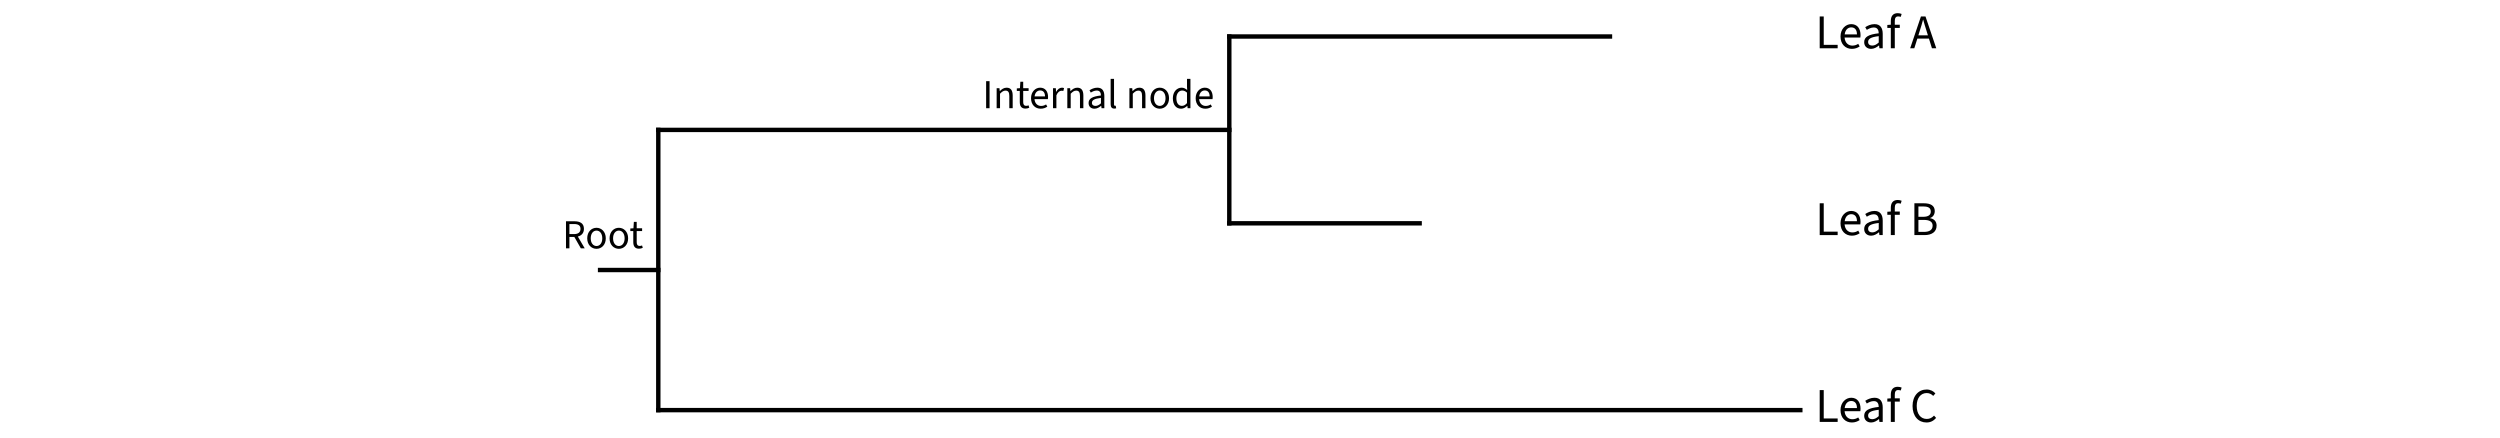
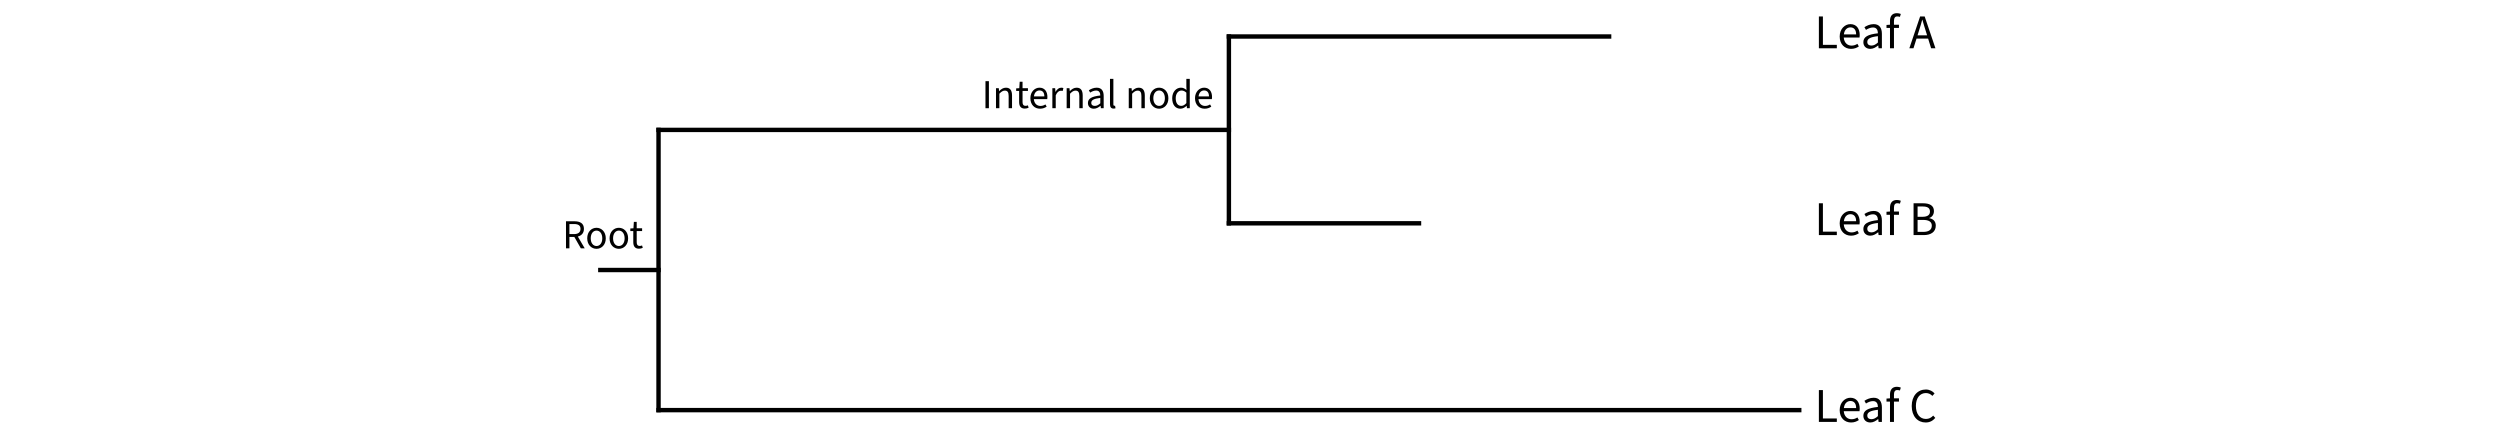
<svg xmlns="http://www.w3.org/2000/svg" xmlns:xlink="http://www.w3.org/1999/xlink" class="typst-doc" viewBox="0 0 566.929 99.213" width="566.929pt" height="99.213pt">
  <g>
    <g class="typst-group" transform="matrix(1 0 0 1 127.5591 0)">
      <g>
        <g class="typst-group">
          <g>
-             <path class="typst-shape" fill="none" stroke="oklch(70.000% 0.012 -95.500deg)" stroke-width="1" stroke-linecap="square" stroke-linejoin="miter" stroke-miterlimit="4" stroke-dashoffset="0" stroke-dasharray="1 2" transform="matrix(1 0 0 1 237.5356 8.277)" d="M 0 0h 43.162 " />
-             <path class="typst-shape" fill="none" stroke="oklch(70.000% 0.012 -95.500deg)" stroke-width="1" stroke-linecap="square" stroke-linejoin="miter" stroke-miterlimit="4" stroke-dashoffset="0" stroke-dasharray="1 2" transform="matrix(1 0 0 1 194.3731 50.6403)" d="M 0 0h 86.325 " />
-             <path class="typst-shape" fill="none" stroke="#000000" stroke-width="1" stroke-linecap="square" stroke-linejoin="miter" stroke-miterlimit="4" transform="matrix(1 0 0 1 8.5234 61.23112)" d="M 0 0h 13.2 " />
-             <path class="typst-shape" fill="none" stroke="#000000" stroke-width="1" stroke-linecap="square" stroke-linejoin="miter" stroke-miterlimit="4" transform="matrix(1 0 0 1 21.7234 29.45865)" d="M 0 0v 63.545 " />
-             <path class="typst-shape" fill="none" stroke="#000000" stroke-width="1" stroke-linecap="square" stroke-linejoin="miter" stroke-miterlimit="4" transform="matrix(1 0 0 1 21.7234 29.45865)" d="M 0 0h 129.487 " />
-             <path class="typst-shape" fill="none" stroke="#000000" stroke-width="1" stroke-linecap="square" stroke-linejoin="miter" stroke-miterlimit="4" transform="matrix(1 0 0 1 151.2107 8.277)" d="M 0 0v 42.363 " />
-             <path class="typst-shape" fill="none" stroke="#000000" stroke-width="1" stroke-linecap="square" stroke-linejoin="miter" stroke-miterlimit="4" transform="matrix(1 0 0 1 151.2107 8.277)" d="M 0 0h 86.325 " />
-             <path class="typst-shape" fill="none" stroke="#000000" stroke-width="1" stroke-linecap="square" stroke-linejoin="miter" stroke-miterlimit="4" transform="matrix(1 0 0 1 151.2107 50.6403)" d="M 0 0h 43.162 " />
-             <path class="typst-shape" fill="none" stroke="#000000" stroke-width="1" stroke-linecap="square" stroke-linejoin="miter" stroke-miterlimit="4" transform="matrix(1 0 0 1 21.7234 93.0036)" d="M 0 0h 258.975 " />
+             <path class="typst-shape" fill="none" stroke="oklch(70.000% 0.012 -95.500deg)" stroke-width="1" stroke-linecap="square" stroke-linejoin="miter" stroke-miterlimit="4" stroke-dashoffset="0" stroke-dasharray="1 2.3" transform="matrix(1 0 0 1 237.3431 8.277)" d="M 0 0h 43.113 " />
+             <path class="typst-shape" fill="none" stroke="oklch(70.000% 0.012 -95.500deg)" stroke-width="1" stroke-linecap="square" stroke-linejoin="miter" stroke-miterlimit="4" stroke-dashoffset="0" stroke-dasharray="1 2.3" transform="matrix(1 0 0 1 194.2301 50.6403)" d="M 0 0h 86.226 " />
+             <path class="typst-shape" fill="none" stroke="#000000" stroke-width="1" stroke-linecap="square" stroke-linejoin="miter" stroke-miterlimit="4" transform="matrix(1 0 0 1 8.5784 61.23112)" d="M 0 0h 13.2 " />
+             <path class="typst-shape" fill="none" stroke="#000000" stroke-width="1" stroke-linecap="square" stroke-linejoin="miter" stroke-miterlimit="4" transform="matrix(1 0 0 1 21.7784 29.45865)" d="M 0 0v 63.545 " />
+             <path class="typst-shape" fill="none" stroke="#000000" stroke-width="1" stroke-linecap="square" stroke-linejoin="miter" stroke-miterlimit="4" transform="matrix(1 0 0 1 21.7784 29.45865)" d="M 0 0h 129.339 " />
+             <path class="typst-shape" fill="none" stroke="#000000" stroke-width="1" stroke-linecap="square" stroke-linejoin="miter" stroke-miterlimit="4" transform="matrix(1 0 0 1 151.1172 8.277)" d="M 0 0v 42.363 " />
+             <path class="typst-shape" fill="none" stroke="#000000" stroke-width="1" stroke-linecap="square" stroke-linejoin="miter" stroke-miterlimit="4" transform="matrix(1 0 0 1 151.1172 8.277)" d="M 0 0h 86.226 " />
+             <path class="typst-shape" fill="none" stroke="#000000" stroke-width="1" stroke-linecap="square" stroke-linejoin="miter" stroke-miterlimit="4" transform="matrix(1 0 0 1 151.1172 50.6403)" d="M 0 0h 43.113 " />
+             <path class="typst-shape" fill="none" stroke="#000000" stroke-width="1" stroke-linecap="square" stroke-linejoin="miter" stroke-miterlimit="4" transform="matrix(1 0 0 1 21.7784 93.0036)" d="M 0 0h 258.678 " />
            <g class="typst-text" transform="matrix(1 0 0 -1 -0.05 56.31302)">
              <use xlink:href="#g4DB5466044F07B69659EE1065E9D0145" x="0" y="0" fill="oklch(70.000% 0.012 -95.500deg)" fill-rule="nonzero" />
              <use xlink:href="#gA69CC5DDB175C3E22BD28584376049BC" x="5.227" y="0" fill="oklch(70.000% 0.012 -95.500deg)" fill-rule="nonzero" />
              <use xlink:href="#gA69CC5DDB175C3E22BD28584376049BC" x="10.294" y="0" fill="oklch(70.000% 0.012 -95.500deg)" fill-rule="nonzero" />
              <use xlink:href="#g755E5816B463282DE0FE914D663BBD03" x="15.203" y="0" fill="oklch(70.000% 0.012 -95.500deg)" fill-rule="nonzero" />
            </g>
-             <g class="typst-text" transform="matrix(1 0 0 -1 95.22566 24.54055)">
+             <g class="typst-text" transform="matrix(1 0 0 -1 95.07716 24.54055)">
              <use xlink:href="#g33E398647E91A70732C547715CDBF486" x="0" y="0" fill="oklch(70.000% 0.012 -95.500deg)" fill-rule="nonzero" />
              <use xlink:href="#g33671EF2F39AA0BA53F2B7B87BE78932" x="2.459" y="0" fill="oklch(70.000% 0.012 -95.500deg)" fill-rule="nonzero" />
              <use xlink:href="#g755E5816B463282DE0FE914D663BBD03" x="7.574" y="0" fill="oklch(70.000% 0.012 -95.500deg)" fill-rule="nonzero" />
              <use xlink:href="#g63E9BEA0331DB34B5864AB50EBF9518B" x="10.603" y="0" fill="oklch(70.000% 0.012 -95.500deg)" fill-rule="nonzero" />
              <use xlink:href="#g9483C6DBDE24BF50E0F17F379AFDF5A2" x="15.241" y="0" fill="oklch(70.000% 0.012 -95.500deg)" fill-rule="nonzero" />
              <use xlink:href="#g33671EF2F39AA0BA53F2B7B87BE78932" x="18.485" y="0" fill="oklch(70.000% 0.012 -95.500deg)" fill-rule="nonzero" />
              <use xlink:href="#g9458ADC1F9D8A92B165DD296E1A10B79" x="23.599" y="0" fill="oklch(70.000% 0.012 -95.500deg)" fill-rule="nonzero" />
              <use xlink:href="#g5688249C876C37E70ACE5EC60DBC97C" x="28.312" y="0" fill="oklch(70.000% 0.012 -95.500deg)" fill-rule="nonzero" />
              <use xlink:href="#g33671EF2F39AA0BA53F2B7B87BE78932" x="32.566" y="0" fill="oklch(70.000% 0.012 -95.500deg)" fill-rule="nonzero" />
              <use xlink:href="#gA69CC5DDB175C3E22BD28584376049BC" x="37.681" y="0" fill="oklch(70.000% 0.012 -95.500deg)" fill-rule="nonzero" />
              <use xlink:href="#g310BFCF9963ACF00AC8A008DAB767A33" x="42.748" y="0" fill="oklch(70.000% 0.012 -95.500deg)" fill-rule="nonzero" />
              <use xlink:href="#g63E9BEA0331DB34B5864AB50EBF9518B" x="47.937" y="0" fill="oklch(70.000% 0.012 -95.500deg)" fill-rule="nonzero" />
            </g>
-             <g class="typst-text" transform="matrix(1 0 0 -1 284.108 10.95)">
+             <g class="typst-text" transform="matrix(1 0 0 -1 283.921 10.95)">
              <use xlink:href="#g57958605B80057D6147F92EE7935BE61" x="0" y="0" fill="#000000" fill-rule="nonzero" />
              <use xlink:href="#gE79D26981DAB179AED0E3A72D802122D" x="5.214" y="0" fill="#000000" fill-rule="nonzero" />
              <use xlink:href="#g9E7283EA5C9B2CAEA502171D5AC0317B" x="10.516" y="0" fill="#000000" fill-rule="nonzero" />
              <use xlink:href="#g29A394829B00B9BAD91BB19567799D3D" x="16.06" y="0" fill="#000000" fill-rule="nonzero" />
              <use xlink:href="#gA75B5D6E57D0E3E70CBD3B8FC11C680D" x="21.472" y="0" fill="#000000" fill-rule="nonzero" />
            </g>
-             <g class="typst-text" transform="matrix(1 0 0 -1 284.108 53.3133)">
+             <g class="typst-text" transform="matrix(1 0 0 -1 283.921 53.3133)">
              <use xlink:href="#g57958605B80057D6147F92EE7935BE61" x="0" y="0" fill="#000000" fill-rule="nonzero" />
              <use xlink:href="#gE79D26981DAB179AED0E3A72D802122D" x="5.214" y="0" fill="#000000" fill-rule="nonzero" />
              <use xlink:href="#g9E7283EA5C9B2CAEA502171D5AC0317B" x="10.516" y="0" fill="#000000" fill-rule="nonzero" />
              <use xlink:href="#g29A394829B00B9BAD91BB19567799D3D" x="16.06" y="0" fill="#000000" fill-rule="nonzero" />
              <use xlink:href="#g1DF9C68D0ACD8CF37F3FDB82FAEB2D2" x="21.472" y="0" fill="#000000" fill-rule="nonzero" />
            </g>
-             <g class="typst-text" transform="matrix(1 0 0 -1 284.108 95.6766)">
+             <g class="typst-text" transform="matrix(1 0 0 -1 283.921 95.6766)">
              <use xlink:href="#g57958605B80057D6147F92EE7935BE61" x="0" y="0" fill="#000000" fill-rule="nonzero" />
              <use xlink:href="#gE79D26981DAB179AED0E3A72D802122D" x="5.214" y="0" fill="#000000" fill-rule="nonzero" />
              <use xlink:href="#g9E7283EA5C9B2CAEA502171D5AC0317B" x="10.516" y="0" fill="#000000" fill-rule="nonzero" />
              <use xlink:href="#g29A394829B00B9BAD91BB19567799D3D" x="16.06" y="0" fill="#000000" fill-rule="nonzero" />
              <use xlink:href="#g7E3156C7A4DA87CA5B1B60BEB01F516F" x="21.472" y="0" fill="#000000" fill-rule="nonzero" />
            </g>
          </g>
        </g>
      </g>
    </g>
  </g>
  <defs id="glyph">
    <symbol id="g4DB5466044F07B69659EE1065E9D0145" overflow="visible">
      <path d="M 0 0m 0.842 0 h 0.776 v 2.59 h 1.113 l 1.477 -2.59 h 0.879 l -1.561 2.674 c 0.841 0.206 1.384 0.785 1.384 1.739 c 0 1.272 -0.898 1.72 -2.151 1.72 h -1.917 Z m 0.776 3.226 v 2.281 h 1.028 c 0.954 0 1.487 -0.29 1.487 -1.094 c 0 -0.795 -0.533 -1.187 -1.487 -1.187 Z " />
    </symbol>
    <symbol id="gA69CC5DDB175C3E22BD28584376049BC" overflow="visible">
      <path d="M 0 0m 2.534 -0.112 c 1.113 0 2.104 0.87 2.104 2.375 c 0 1.524 -0.991 2.394 -2.104 2.394 c -1.113 0 -2.104 -0.87 -2.104 -2.394 c 0 -1.505 0.991 -2.375 2.104 -2.375 Z m 0 0.636 c -0.776 0 -1.309 0.701 -1.309 1.739 c 0 1.047 0.533 1.758 1.309 1.758 c 0.785 0 1.309 -0.711 1.309 -1.758 c 0 -1.038 -0.524 -1.739 -1.309 -1.739 Z " />
    </symbol>
    <symbol id="g755E5816B463282DE0FE914D663BBD03" overflow="visible">
      <path d="M 0 0m 2.197 -0.084 c 0.309 0 0.608 0.075 0.851 0.196 l -0.159 0.542 c -0.178 -0.084 -0.355 -0.112 -0.514 -0.112 c -0.524 0 -0.701 0.318 -0.701 0.87 v 2.506 h 1.225 v 0.626 h -1.225 v 1.459 h -0.645 l -0.093 -1.459 l -0.711 -0.047 v -0.58 h 0.673 v -2.487 c 0 -0.907 0.327 -1.515 1.3 -1.515 Z " />
    </symbol>
    <symbol id="g33E398647E91A70732C547715CDBF486" overflow="visible">
      <path d="M 0 0m 0.842 0 h 0.776 v 6.134 h -0.776 Z " />
    </symbol>
    <symbol id="g33671EF2F39AA0BA53F2B7B87BE78932" overflow="visible">
      <path d="M 0 0m 0.767 0 h 0.767 v 3.291 c 0.458 0.458 0.776 0.701 1.244 0.701 c 0.598 0 0.86 -0.365 0.86 -1.216 v -2.777 h 0.767 v 2.88 c 0 1.159 -0.43 1.776 -1.384 1.776 c -0.626 0 -1.094 -0.337 -1.524 -0.767 h -0.028 l -0.065 0.654 h -0.636 Z " />
    </symbol>
    <symbol id="g63E9BEA0331DB34B5864AB50EBF9518B" overflow="visible">
      <path d="M 0 0m 2.487 4.03 c 0.701 0 1.103 -0.477 1.103 -1.356 h -2.366 c 0.122 0.972 0.701 1.356 1.262 1.356 Z m 0.122 -4.142 c 0.617 0 1.103 0.196 1.505 0.468 l -0.28 0.505 c -0.318 -0.215 -0.701 -0.346 -1.131 -0.346 c -0.767 0 -1.421 0.533 -1.496 1.552 h 3.039 c 0.028 0.15 0.037 0.299 0.037 0.458 c 0 1.29 -0.636 2.132 -1.805 2.132 c -1.047 0 -2.057 -0.907 -2.057 -2.384 c 0 -1.505 0.963 -2.384 2.188 -2.384 Z " />
    </symbol>
    <symbol id="g9483C6DBDE24BF50E0F17F379AFDF5A2" overflow="visible">
      <path d="M 0 0m 0.767 0 h 0.767 v 2.917 c 0.309 0.767 0.767 1.047 1.15 1.047 c 0.187 0 0.28 -0.019 0.421 -0.056 l 0.168 0.654 c -0.15 0.065 -0.29 0.094 -0.486 0.094 c -0.524 0 -0.991 -0.365 -1.29 -0.935 h -0.028 l -0.065 0.823 h -0.636 Z " />
    </symbol>
    <symbol id="g9458ADC1F9D8A92B165DD296E1A10B79" overflow="visible">
      <path d="M 0 0m 1.814 -0.112 c 0.57 0 1.057 0.29 1.505 0.654 h 0.028 l 0.065 -0.542 h 0.636 v 2.786 c 0 1.131 -0.477 1.87 -1.58 1.87 c -0.729 0 -1.365 -0.309 -1.786 -0.589 l 0.299 -0.524 c 0.355 0.224 0.832 0.467 1.356 0.467 c 0.739 0 0.935 -0.552 0.944 -1.122 c -1.945 -0.215 -2.805 -0.692 -2.805 -1.711 c 0 -0.823 0.58 -1.29 1.337 -1.29 Z m 0.215 0.636 c -0.439 0 -0.795 0.196 -0.795 0.701 c 0 0.589 0.514 0.935 2.048 1.113 v -1.225 c -0.439 -0.393 -0.813 -0.589 -1.253 -0.589 Z " />
    </symbol>
    <symbol id="g5688249C876C37E70ACE5EC60DBC97C" overflow="visible">
      <path d="M 0 0m 1.58 -0.084 c 0.187 0 0.337 0.028 0.439 0.075 l -0.103 0.58 c -0.075 -0.019 -0.112 -0.019 -0.159 -0.019 c -0.122 0 -0.224 0.084 -0.224 0.327 v 5.778 h -0.767 v -5.722 c 0 -0.654 0.234 -1.019 0.813 -1.019 Z " />
    </symbol>
    <symbol id="g310BFCF9963ACF00AC8A008DAB767A33" overflow="visible">
      <path d="M 0 0m 2.319 -0.112 c 0.533 0 1.019 0.299 1.374 0.645 h 0.028 l 0.065 -0.533 h 0.636 v 6.657 h -0.776 v -1.748 l 0.037 -0.776 c -0.402 0.327 -0.748 0.524 -1.272 0.524 c -1.038 0 -1.973 -0.916 -1.973 -2.394 c 0 -1.515 0.739 -2.375 1.879 -2.375 Z m 0.168 0.645 c -0.795 0 -1.253 0.655 -1.253 1.739 c 0 1.038 0.58 1.739 1.309 1.739 c 0.374 0 0.72 -0.131 1.103 -0.477 v -2.375 c -0.374 -0.421 -0.739 -0.626 -1.159 -0.626 Z " />
    </symbol>
    <symbol id="g57958605B80057D6147F92EE7935BE61" overflow="visible">
      <path d="M 0 0m 0.99 0 h 4.07 v 0.781 h -3.157 v 6.435 h -0.913 Z " />
    </symbol>
    <symbol id="gE79D26981DAB179AED0E3A72D802122D" overflow="visible">
      <path d="M 0 0m 2.926 4.741 c 0.825 0 1.298 -0.561 1.298 -1.595 h -2.783 c 0.143 1.144 0.825 1.595 1.485 1.595 Z m 0.143 -4.873 c 0.726 0 1.298 0.231 1.771 0.55 l -0.33 0.594 c -0.374 -0.253 -0.825 -0.407 -1.331 -0.407 c -0.902 0 -1.672 0.627 -1.76 1.826 h 3.575 c 0.033 0.176 0.044 0.352 0.044 0.539 c 0 1.518 -0.748 2.508 -2.123 2.508 c -1.232 0 -2.42 -1.067 -2.42 -2.805 c 0 -1.771 1.133 -2.805 2.574 -2.805 Z " />
    </symbol>
    <symbol id="g9E7283EA5C9B2CAEA502171D5AC0317B" overflow="visible">
      <path d="M 0 0m 2.134 -0.132 c 0.671 0 1.243 0.341 1.771 0.77 h 0.033 l 0.077 -0.638 h 0.748 v 3.278 c 0 1.331 -0.561 2.2 -1.859 2.2 c -0.858 0 -1.606 -0.363 -2.101 -0.693 l 0.352 -0.616 c 0.418 0.264 0.979 0.55 1.595 0.55 c 0.869 0 1.1 -0.649 1.111 -1.32 c -2.288 -0.253 -3.3 -0.814 -3.3 -2.013 c 0 -0.968 0.682 -1.518 1.573 -1.518 Z m 0.253 0.748 c -0.517 0 -0.935 0.231 -0.935 0.825 c 0 0.693 0.605 1.1 2.409 1.309 v -1.441 c -0.517 -0.462 -0.957 -0.693 -1.474 -0.693 Z " />
    </symbol>
    <symbol id="g29A394829B00B9BAD91BB19567799D3D" overflow="visible">
      <path d="M 0 0m 1.056 0 h 0.902 v 4.609 h 1.133 v 0.737 h -1.133 v 0.847 c 0 0.682 0.242 1.034 0.748 1.034 c 0.198 0 0.385 -0.033 0.605 -0.099 l 0.198 0.66 c -0.231 0.099 -0.561 0.176 -0.891 0.176 c -1.067 0 -1.562 -0.682 -1.562 -1.771 v -0.847 l -0.792 -0.055 v -0.682 h 0.792 Z " />
    </symbol>
    <symbol id="gA75B5D6E57D0E3E70CBD3B8FC11C680D" overflow="visible">
      <path d="M 0 0m 2.233 4.037 c 0.264 0.803 0.495 1.595 0.715 2.431 h 0.044 c 0.231 -0.836 0.462 -1.628 0.726 -2.431 l 0.341 -1.1 h -2.167 Z m -2.2 -4.037 h 0.935 l 0.693 2.2 h 2.629 l 0.682 -2.2 h 0.979 l -2.442 7.216 h -1.034 Z " />
    </symbol>
    <symbol id="g1DF9C68D0ACD8CF37F3FDB82FAEB2D2" overflow="visible">
      <path d="M 0 0m 0.99 0 h 2.299 c 1.617 0 2.739 0.704 2.739 2.145 c 0 0.968 -0.572 1.529 -1.474 1.694 v 0.044 c 0.682 0.22 1.056 0.825 1.056 1.573 c 0 1.265 -1.012 1.76 -2.475 1.76 h -2.145 Z m 0.913 4.147 v 2.343 h 1.111 c 1.122 0 1.694 -0.319 1.694 -1.155 c 0 -0.737 -0.506 -1.188 -1.738 -1.188 Z m 0 -3.421 v 2.717 h 1.254 c 1.265 0 1.969 -0.407 1.969 -1.298 c 0 -0.968 -0.726 -1.419 -1.969 -1.419 Z " />
    </symbol>
    <symbol id="g7E3156C7A4DA87CA5B1B60BEB01F516F" overflow="visible">
      <path d="M 0 0m 3.729 -0.132 c 0.935 0 1.606 0.374 2.189 1.034 l -0.473 0.528 c -0.462 -0.495 -0.979 -0.759 -1.65 -0.759 c -1.397 0 -2.277 1.144 -2.277 2.959 c 0 1.793 0.913 2.915 2.266 2.915 c 0.594 0 1.089 -0.242 1.474 -0.649 l 0.495 0.561 c -0.418 0.495 -1.122 0.891 -1.98 0.891 c -1.837 0 -3.201 -1.419 -3.201 -3.74 c 0 -2.354 1.353 -3.74 3.157 -3.74 Z " />
    </symbol>
  </defs>
</svg>
